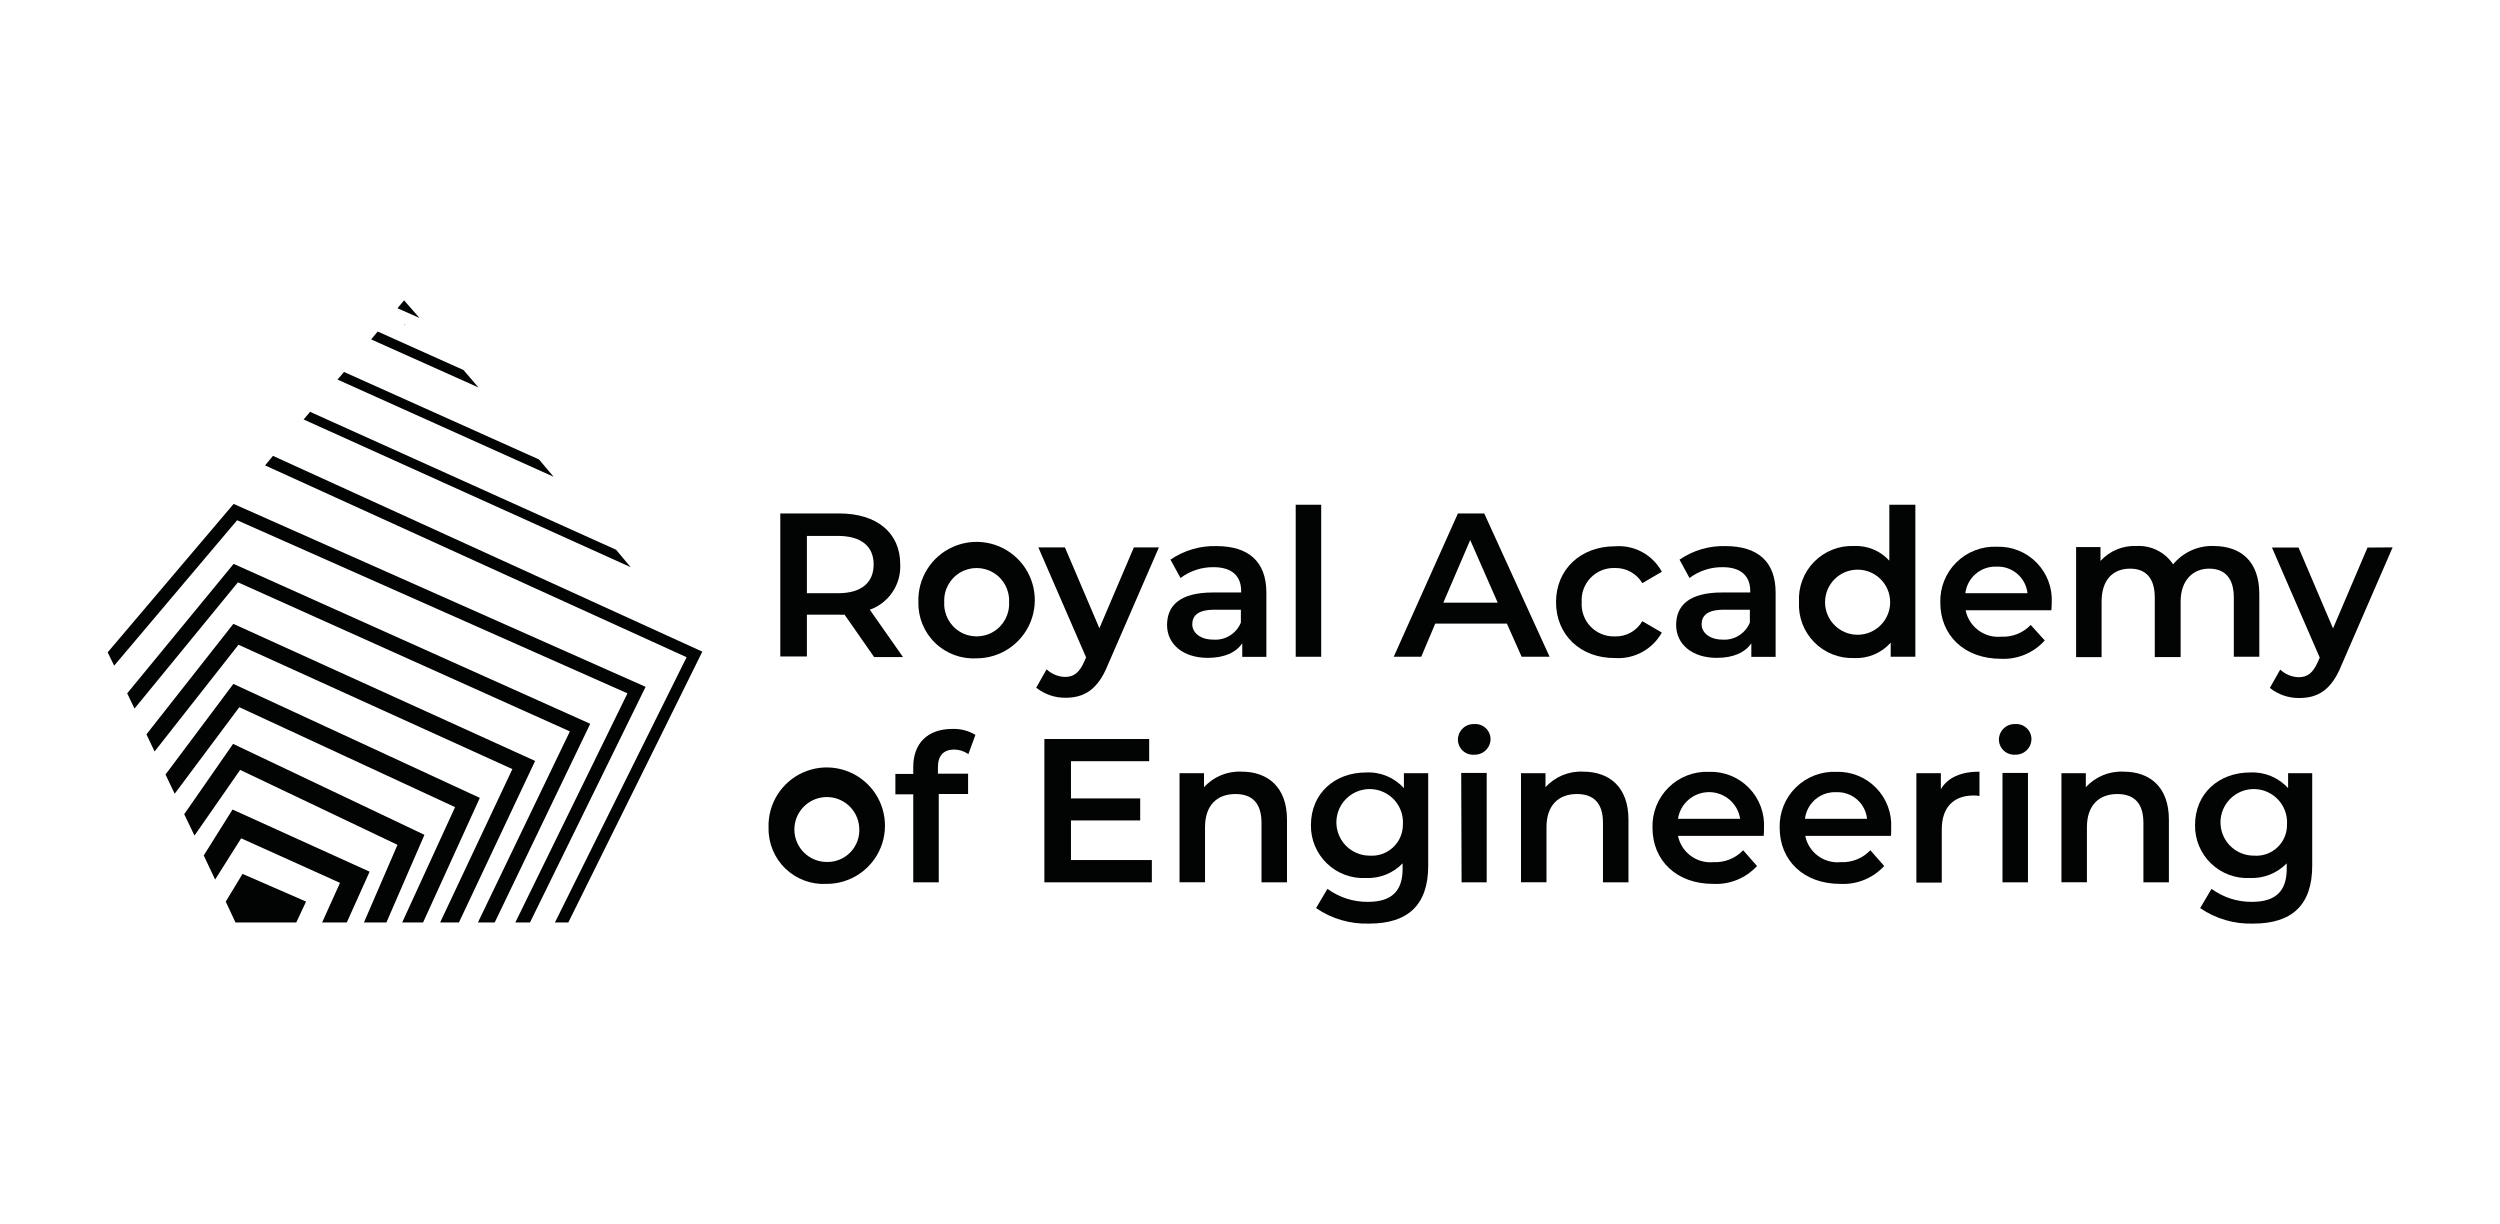
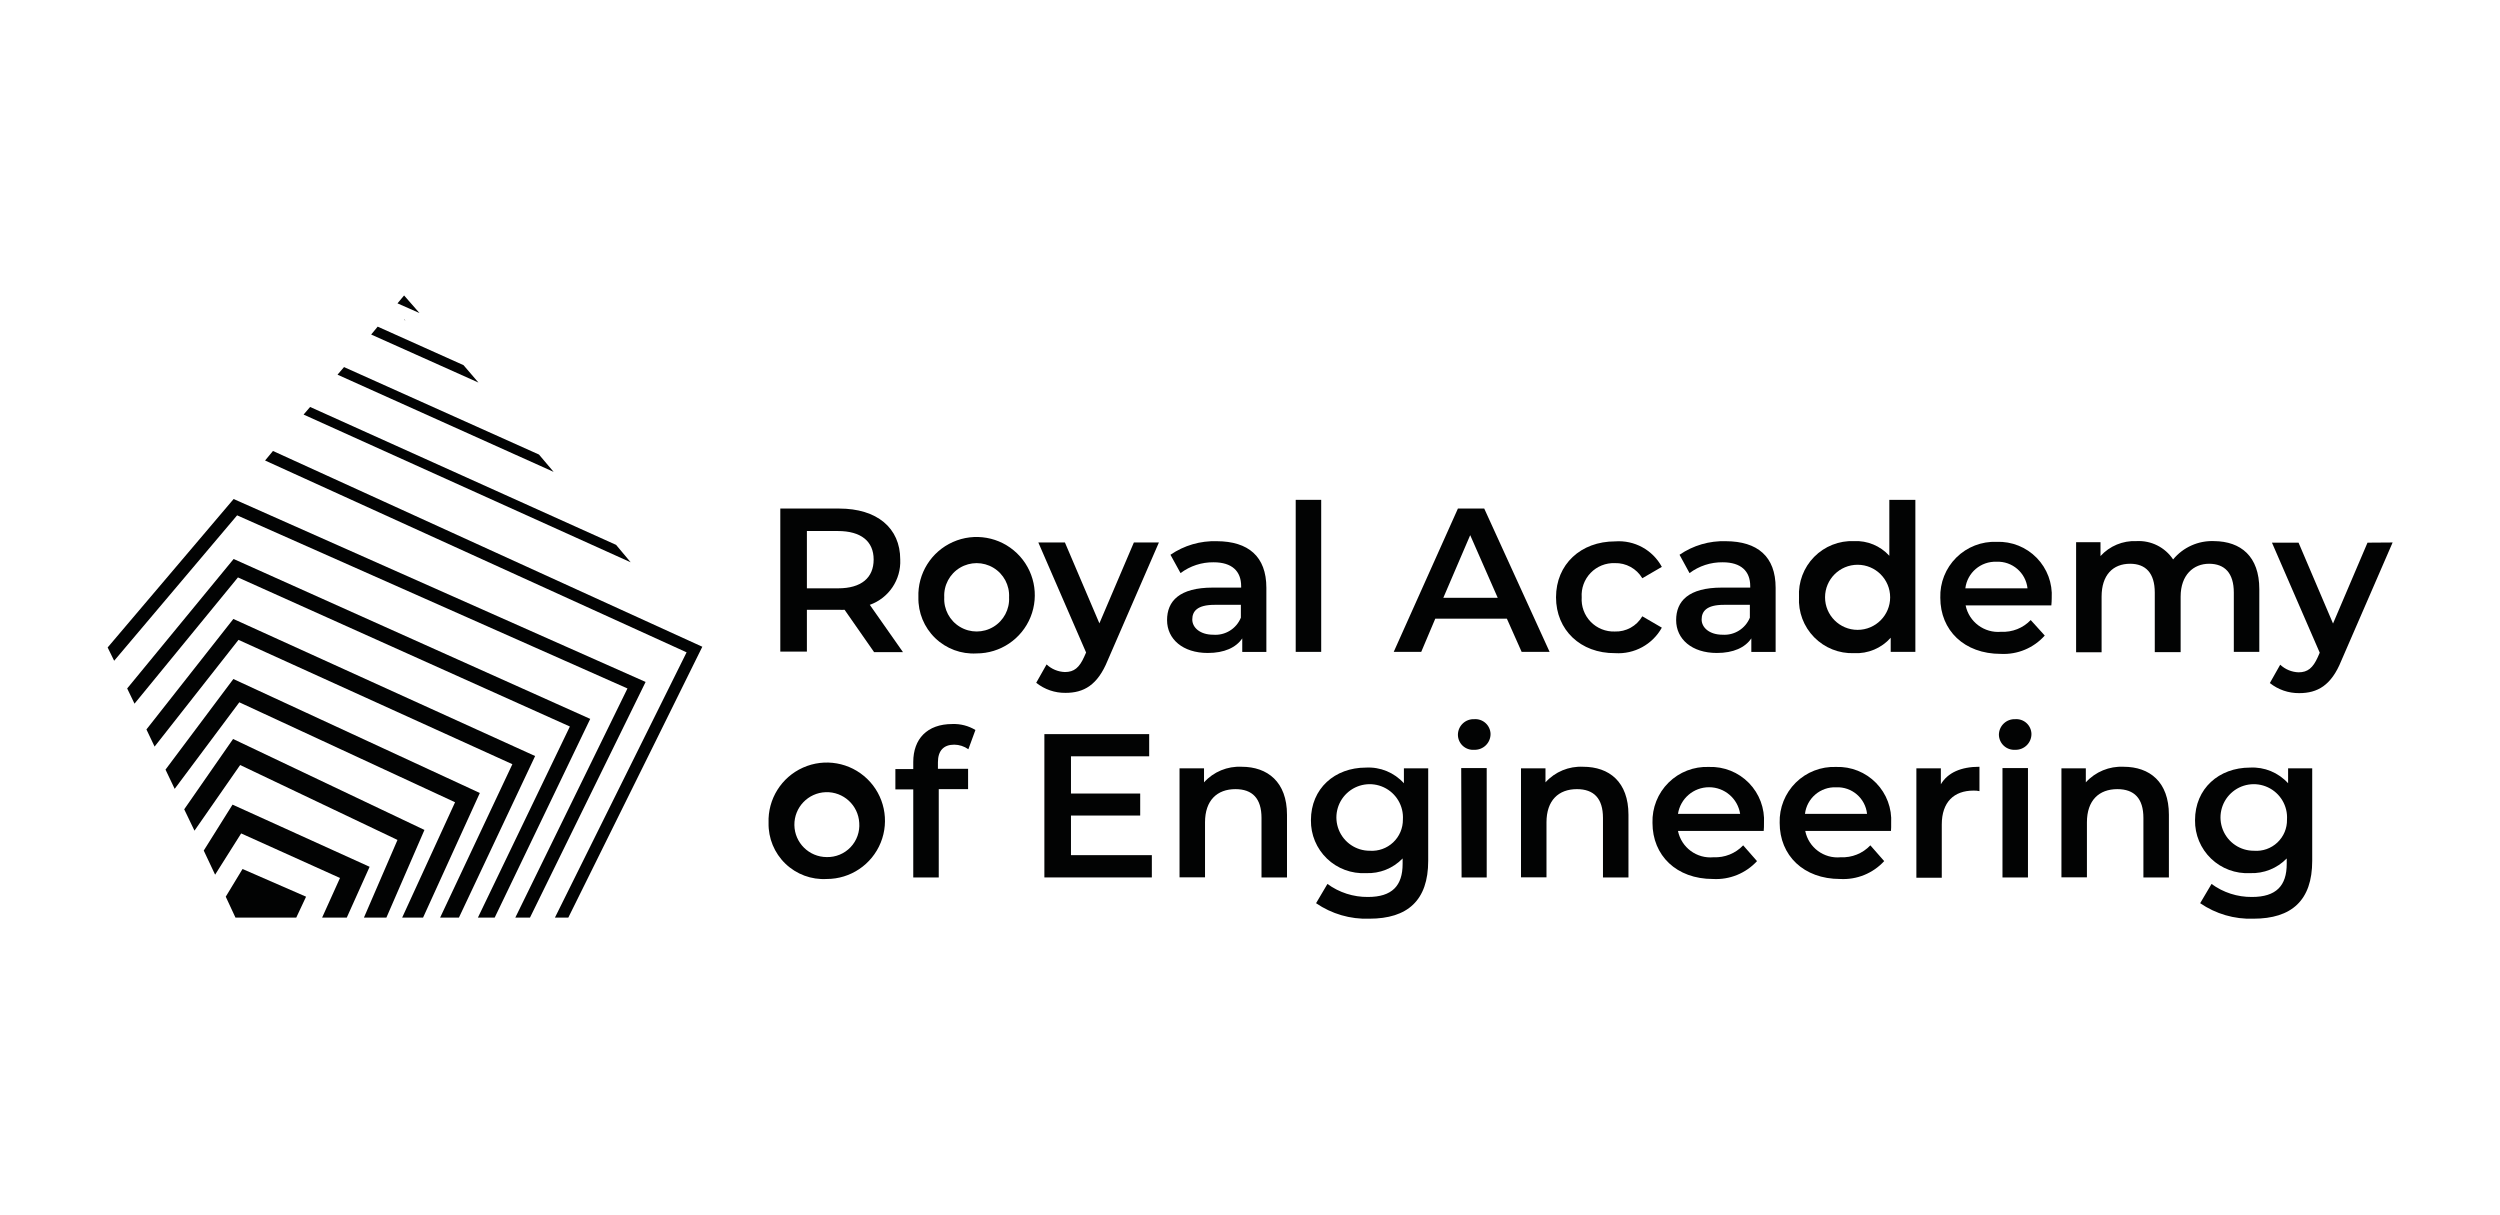
- <svg xmlns="http://www.w3.org/2000/svg" width="239" height="117" id="Capa_1" data-name="Capa 1" viewBox="0 0 272.65 87.16">
+ <svg xmlns="http://www.w3.org/2000/svg" width="260.9" height="126.7" id="Capa_1" data-name="Capa 1" viewBox="0 0 272.65 87.16">
  <defs>
    <style>.cls-1{fill:#020303;}</style>
  </defs>
  <polygon class="cls-1" points="44.07 9.6 43.35 10.46 45.75 11.52 44.07 9.6" />
  <polygon class="cls-1" points="44.07 12.26 44.21 12.32 44.13 12.23 44.07 12.26" />
  <polygon class="cls-1" points="24.62 75.17 25.68 77.45 32.31 77.45 33.38 75.17 26.45 72.15 24.62 75.17" />
  <polygon class="cls-1" points="22.22 70.14 23.46 72.77 26.3 68.27 37.08 73.13 35.13 77.45 37.82 77.45 40.31 71.91 25.36 65.13 22.22 70.14" />
  <polygon class="cls-1" points="20.09 65.64 21.21 67.97 26.19 60.81 43.35 68.98 39.69 77.45 42.14 77.45 46.29 67.89 25.42 57.97 20.09 65.64" />
  <polygon class="cls-1" points="18.05 61.31 19.05 63.41 26.1 53.97 49.63 64.87 43.86 77.45 46.14 77.45 52.33 63.86 25.45 51.43 18.05 61.31" />
  <polygon class="cls-1" points="15.97 56.93 16.86 58.8 26.01 47.16 55.88 60.72 48 77.45 50.05 77.45 58.36 59.83 25.45 44.88 15.97 56.93" />
  <polygon class="cls-1" points="13.87 52.46 14.67 54.12 25.95 40.35 62.15 56.61 52.12 77.45 53.95 77.45 64.37 55.78 25.48 38.34 13.87 52.46" />
  <polygon class="cls-1" points="11.74 47.99 11.71 47.9 11.74 47.99 12.45 49.44 25.86 33.58 68.43 52.46 56.2 77.45 57.8 77.45 70.41 51.75 25.48 31.8 11.74 47.99" />
  <polygon class="cls-1" points="33.11 22.59 68.78 38.7 67.19 36.8 33.82 21.76 33.11 22.59" />
  <polygon class="cls-1" points="36.81 18.24 60.38 28.84 58.78 26.95 37.52 17.41 36.81 18.24" />
  <polygon class="cls-1" points="40.48 13.86 52.18 19.1 50.55 17.2 41.19 13 40.48 13.86" />
  <polygon class="cls-1" points="28.91 27.6 74.88 48.52 60.52 77.45 61.98 77.45 71.51 58.2 76.6 47.9 76.57 47.9 29.77 26.56 28.91 27.6" />
  <path class="cls-1" d="M95.31,48.47l-3.2-4.59a4.09,4.09,0,0,1-.59,0H88v4.56H85.1V32.84h6.42c4.11,0,6.66,2.1,6.66,5.56a5,5,0,0,1-3.32,4.94l3.62,5.16H95.31ZM91.37,35.29H88v6.25h3.4c2.55,0,3.88-1.16,3.88-3.14S93.92,35.29,91.37,35.29Z" />
  <path class="cls-1" d="M100.16,42.52a6.35,6.35,0,1,1,6.34,6.12A6,6,0,0,1,100.16,42.52Zm9.89,0a3.54,3.54,0,1,0-7.07,0,3.54,3.54,0,1,0,7.07,0Z" />
  <path class="cls-1" d="M126.39,36.54,120.8,49.41c-1.1,2.7-2.61,3.53-4.59,3.53a5,5,0,0,1-3.2-1.1l1.13-2a3.08,3.08,0,0,0,2,.83c1,0,1.57-.48,2.1-1.66l.21-.47-5.21-12h2.9l3.76,8.82,3.76-8.82Z" />
  <path class="cls-1" d="M138.11,41.48v7h-2.63V47c-.68,1-1.95,1.59-3.76,1.59-2.72,0-4.44-1.51-4.44-3.58s1.33-3.55,5-3.55h3.08V41.3c0-1.63-1-2.6-3-2.6a5.87,5.87,0,0,0-3.61,1.18l-1.1-2a8.47,8.47,0,0,1,5.07-1.48C136.13,36.42,138.11,38.05,138.11,41.48Zm-2.78,3.26v-1.4h-2.87c-1.9,0-2.43.71-2.43,1.6s.86,1.66,2.28,1.66A3,3,0,0,0,135.33,44.74Z" />
  <path class="cls-1" d="M141.31,31.89h2.78V48.47h-2.78Z" />
  <path class="cls-1" d="M164.34,44.85h-7.81L155,48.47h-3l7-15.63h2.87L169,48.47h-3.05Zm-1-2.28-3-6.83-2.93,6.83Z" />
  <path class="cls-1" d="M169.7,42.52c0-3.59,2.69-6.1,6.45-6.1a5.33,5.33,0,0,1,5.09,2.78l-2.13,1.24a3.38,3.38,0,0,0-3-1.65,3.5,3.5,0,0,0-3.61,3.73,3.5,3.5,0,0,0,3.61,3.73,3.33,3.33,0,0,0,3-1.66l2.13,1.24a5.43,5.43,0,0,1-5.09,2.78C172.36,48.64,169.7,46.07,169.7,42.52Z" />
  <path class="cls-1" d="M193.65,41.48v7H191V47c-.68,1-1.95,1.59-3.76,1.59-2.72,0-4.44-1.51-4.44-3.58s1.34-3.55,5-3.55h3.08V41.3c0-1.63-1-2.6-3-2.6a5.88,5.88,0,0,0-3.62,1.18l-1.09-2a8.44,8.44,0,0,1,5.06-1.48C191.66,36.42,193.65,38.05,193.65,41.48Zm-2.81,3.26v-1.4H188c-1.89,0-2.42.71-2.42,1.6s.86,1.66,2.28,1.66A3,3,0,0,0,190.84,44.74Z" />
  <path class="cls-1" d="M208.89,31.89V48.47H206.2V46.93a5,5,0,0,1-4,1.68,5.8,5.8,0,0,1-6-6.12,5.78,5.78,0,0,1,6-6.1,4.9,4.9,0,0,1,3.85,1.6v-6.1Zm-2.75,10.63a3.55,3.55,0,1,0-7.1,0,3.55,3.55,0,1,0,7.1,0Z" />
  <path class="cls-1" d="M223.72,43.4h-9.35a3.62,3.62,0,0,0,3.88,2.88A4.15,4.15,0,0,0,221.47,45L223,46.69a6,6,0,0,1-4.79,2c-4,0-6.6-2.57-6.6-6.12a5.92,5.92,0,0,1,6.15-6.1,5.8,5.8,0,0,1,6,6.15A8.11,8.11,0,0,1,223.72,43.4Zm-9.38-1.86h6.78a3.26,3.26,0,0,0-3.38-2.9A3.3,3.3,0,0,0,214.34,41.54Z" />
  <path class="cls-1" d="M246.4,41.63v6.84h-2.78V42c0-2.13-1-3.14-2.7-3.14s-3.1,1.22-3.1,3.59V48.5H235V42c0-2.13-1-3.14-2.69-3.14-1.87,0-3.11,1.22-3.11,3.59v6.06h-2.78v-12h2.66v1.51A5,5,0,0,1,233,36.39a4.5,4.5,0,0,1,4,2,5.5,5.5,0,0,1,4.47-2C244.39,36.42,246.4,38.05,246.4,41.63Z" />
  <path class="cls-1" d="M260.94,36.54l-5.6,12.9c-1.09,2.7-2.6,3.53-4.59,3.53a5.06,5.06,0,0,1-3.2-1.1l1.13-2a3.08,3.08,0,0,0,2,.83c1,0,1.57-.48,2.1-1.66l.21-.48-5.21-12h2.9l3.76,8.82,3.76-8.82Z" />
  <path class="cls-1" d="M83.82,67.12a6.35,6.35,0,1,1,6.34,6.12A6,6,0,0,1,83.82,67.12Zm9.89,0a3.54,3.54,0,1,0-3.55,3.73A3.47,3.47,0,0,0,93.71,67.12Z" />
  <path class="cls-1" d="M102.29,60.51v.71h3.29v2.22h-3.2v9.63H99.6v-9.6H97.65V61.25H99.6v-.77c0-2.51,1.51-4.14,4.26-4.14a4.52,4.52,0,0,1,2.52.65l-.77,2.1a2.7,2.7,0,0,0-1.54-.5C102.92,58.59,102.29,59.24,102.29,60.51Z" />
  <path class="cls-1" d="M125.62,70.64v2.43H113.9V57.44h11.43v2.42H116.8v4.06h7.55v2.4H116.8v4.32Z" />
  <path class="cls-1" d="M140.36,66.23v6.84h-2.78V66.58c0-2.13-1-3.14-2.84-3.14-2,0-3.32,1.22-3.32,3.62v6h-2.78V61.17h2.67V62.7A5.18,5.18,0,0,1,135.42,61C138.23,61,140.36,62.65,140.36,66.23Z" />
  <path class="cls-1" d="M155.76,61.14V71.26c0,4.32-2.25,6.31-6.43,6.31a9.66,9.66,0,0,1-5.8-1.69l1.24-2.1a7.36,7.36,0,0,0,4.42,1.42c2.63,0,3.78-1.22,3.78-3.61V71a5.24,5.24,0,0,1-4,1.6,5.7,5.7,0,0,1-6-5.77c0-3.46,2.6-5.74,6-5.74a5.19,5.19,0,0,1,4.14,1.71V61.17h2.64ZM153,66.76a3.63,3.63,0,1,0-3.61,3.4A3.38,3.38,0,0,0,153,66.76Z" />
  <path class="cls-1" d="M159,57.49a1.71,1.71,0,0,1,1.78-1.68,1.66,1.66,0,0,1,1.78,1.6,1.72,1.72,0,0,1-1.78,1.74A1.65,1.65,0,0,1,159,57.49Zm.36,3.65h2.78V73.07H159.4Z" />
  <path class="cls-1" d="M177.6,66.23v6.84h-2.78V66.58c0-2.13-1-3.14-2.84-3.14-2,0-3.32,1.22-3.32,3.62v6h-2.78V61.17h2.67V62.7A5.18,5.18,0,0,1,172.66,61C175.5,61,177.6,62.65,177.6,66.23Z" />
  <path class="cls-1" d="M192.35,68H183a3.61,3.61,0,0,0,3.88,2.87,4.18,4.18,0,0,0,3.23-1.3l1.51,1.72a6.07,6.07,0,0,1-4.8,1.95c-4,0-6.6-2.57-6.6-6.12a5.92,5.92,0,0,1,6.16-6.1,5.81,5.81,0,0,1,6,6.15C192.38,67.41,192.38,67.74,192.35,68ZM183,66.14h6.78a3.43,3.43,0,0,0-6.78,0Z" />
  <path class="cls-1" d="M206.23,68h-9.35a3.59,3.59,0,0,0,3.87,2.87,4.16,4.16,0,0,0,3.23-1.3l1.51,1.72a6.06,6.06,0,0,1-4.8,1.95c-4,0-6.6-2.57-6.6-6.12a5.93,5.93,0,0,1,6.16-6.1,5.81,5.81,0,0,1,6,6.15A8.11,8.11,0,0,1,206.23,68Zm-9.38-1.86h6.77a3.24,3.24,0,0,0-3.37-2.9A3.29,3.29,0,0,0,196.85,66.14Z" />
  <path class="cls-1" d="M215.88,61v2.66a2.5,2.5,0,0,0-.65-.06c-2.13,0-3.46,1.25-3.46,3.7V73.1H209V61.17h2.67v1.74C212.42,61.64,213.87,61,215.88,61Z" />
  <path class="cls-1" d="M218,57.49a1.71,1.71,0,0,1,1.78-1.68,1.65,1.65,0,0,1,1.77,1.6,1.72,1.72,0,0,1-1.77,1.74A1.67,1.67,0,0,1,218,57.49Zm.39,3.65h2.78V73.07h-2.78Z" />
  <path class="cls-1" d="M236.54,66.23v6.84h-2.78V66.58c0-2.13-1-3.14-2.84-3.14-2,0-3.32,1.22-3.32,3.62v6h-2.78V61.17h2.66V62.7A5.22,5.22,0,0,1,231.6,61C234.44,61,236.54,62.65,236.54,66.23Z" />
  <path class="cls-1" d="M252.17,61.14V71.26c0,4.32-2.25,6.31-6.42,6.31a9.66,9.66,0,0,1-5.8-1.69l1.24-2.1a7.33,7.33,0,0,0,4.41,1.42c2.64,0,3.79-1.22,3.79-3.61V71a5.28,5.28,0,0,1-4,1.6,5.7,5.7,0,0,1-6-5.77c0-3.46,2.61-5.74,6-5.74a5.22,5.22,0,0,1,4.15,1.71V61.17h2.63Zm-2.75,5.62a3.63,3.63,0,1,0-3.61,3.4A3.34,3.34,0,0,0,249.42,66.76Z" />
</svg>
